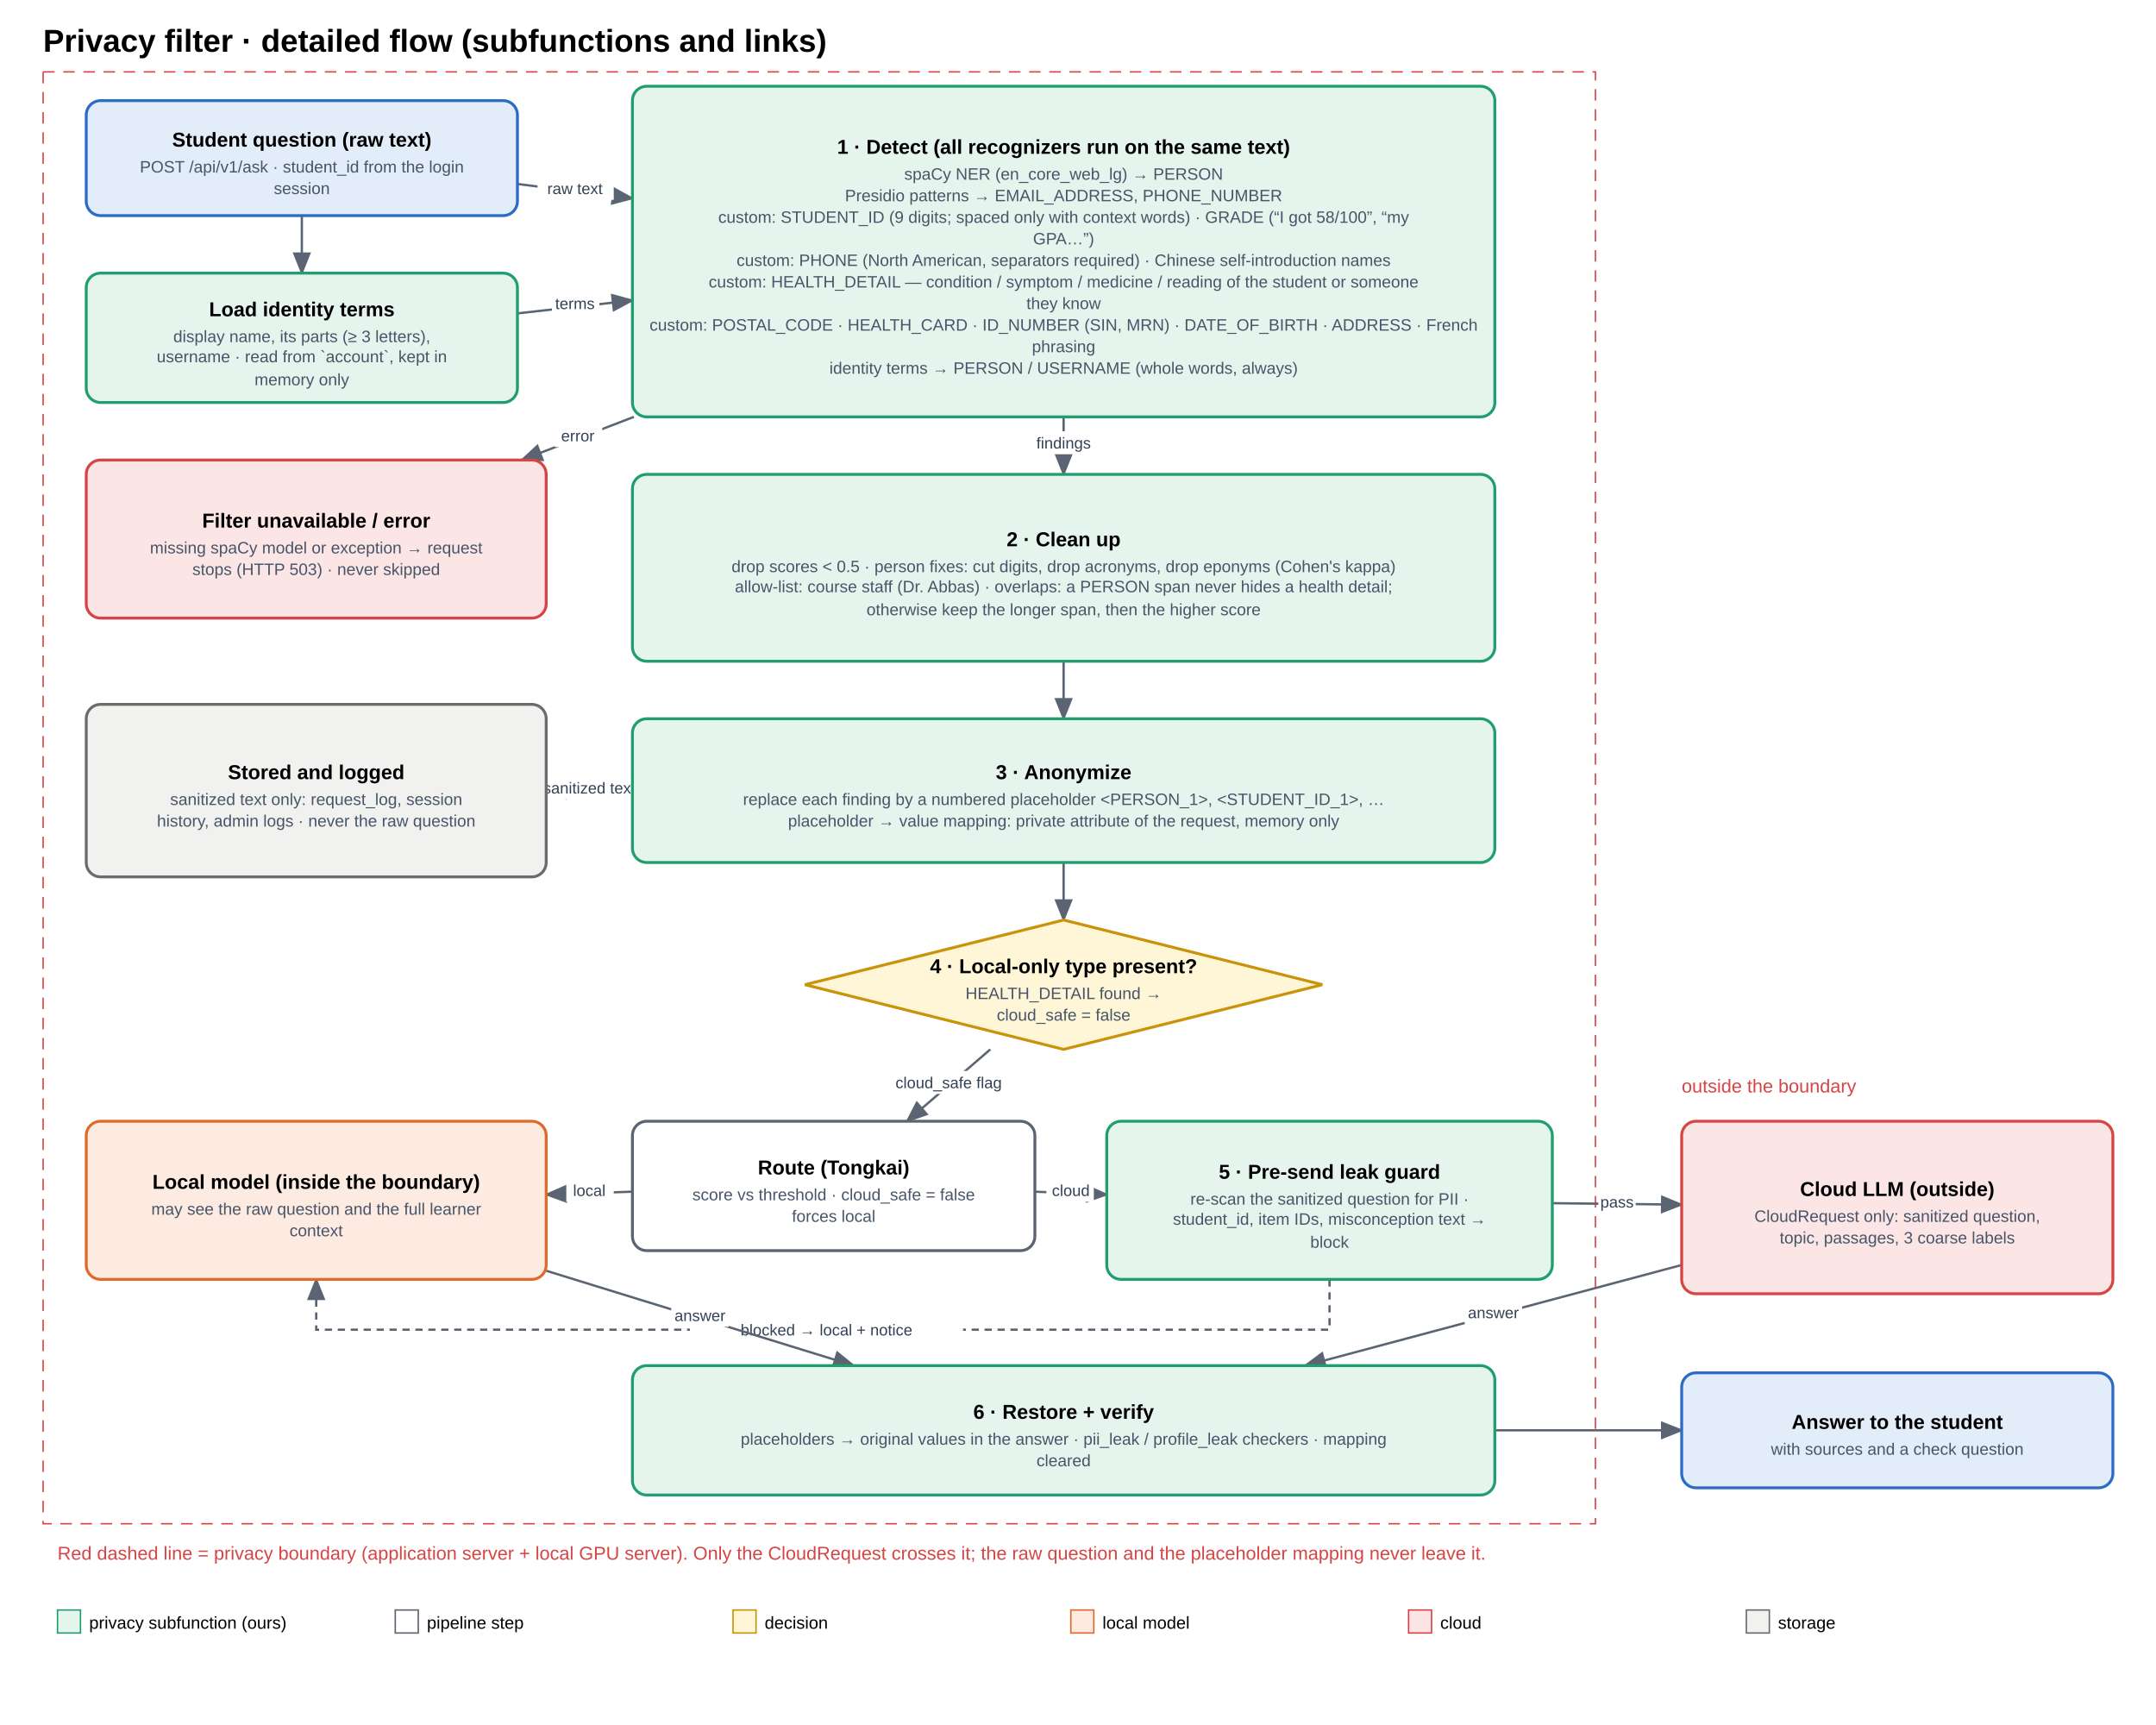
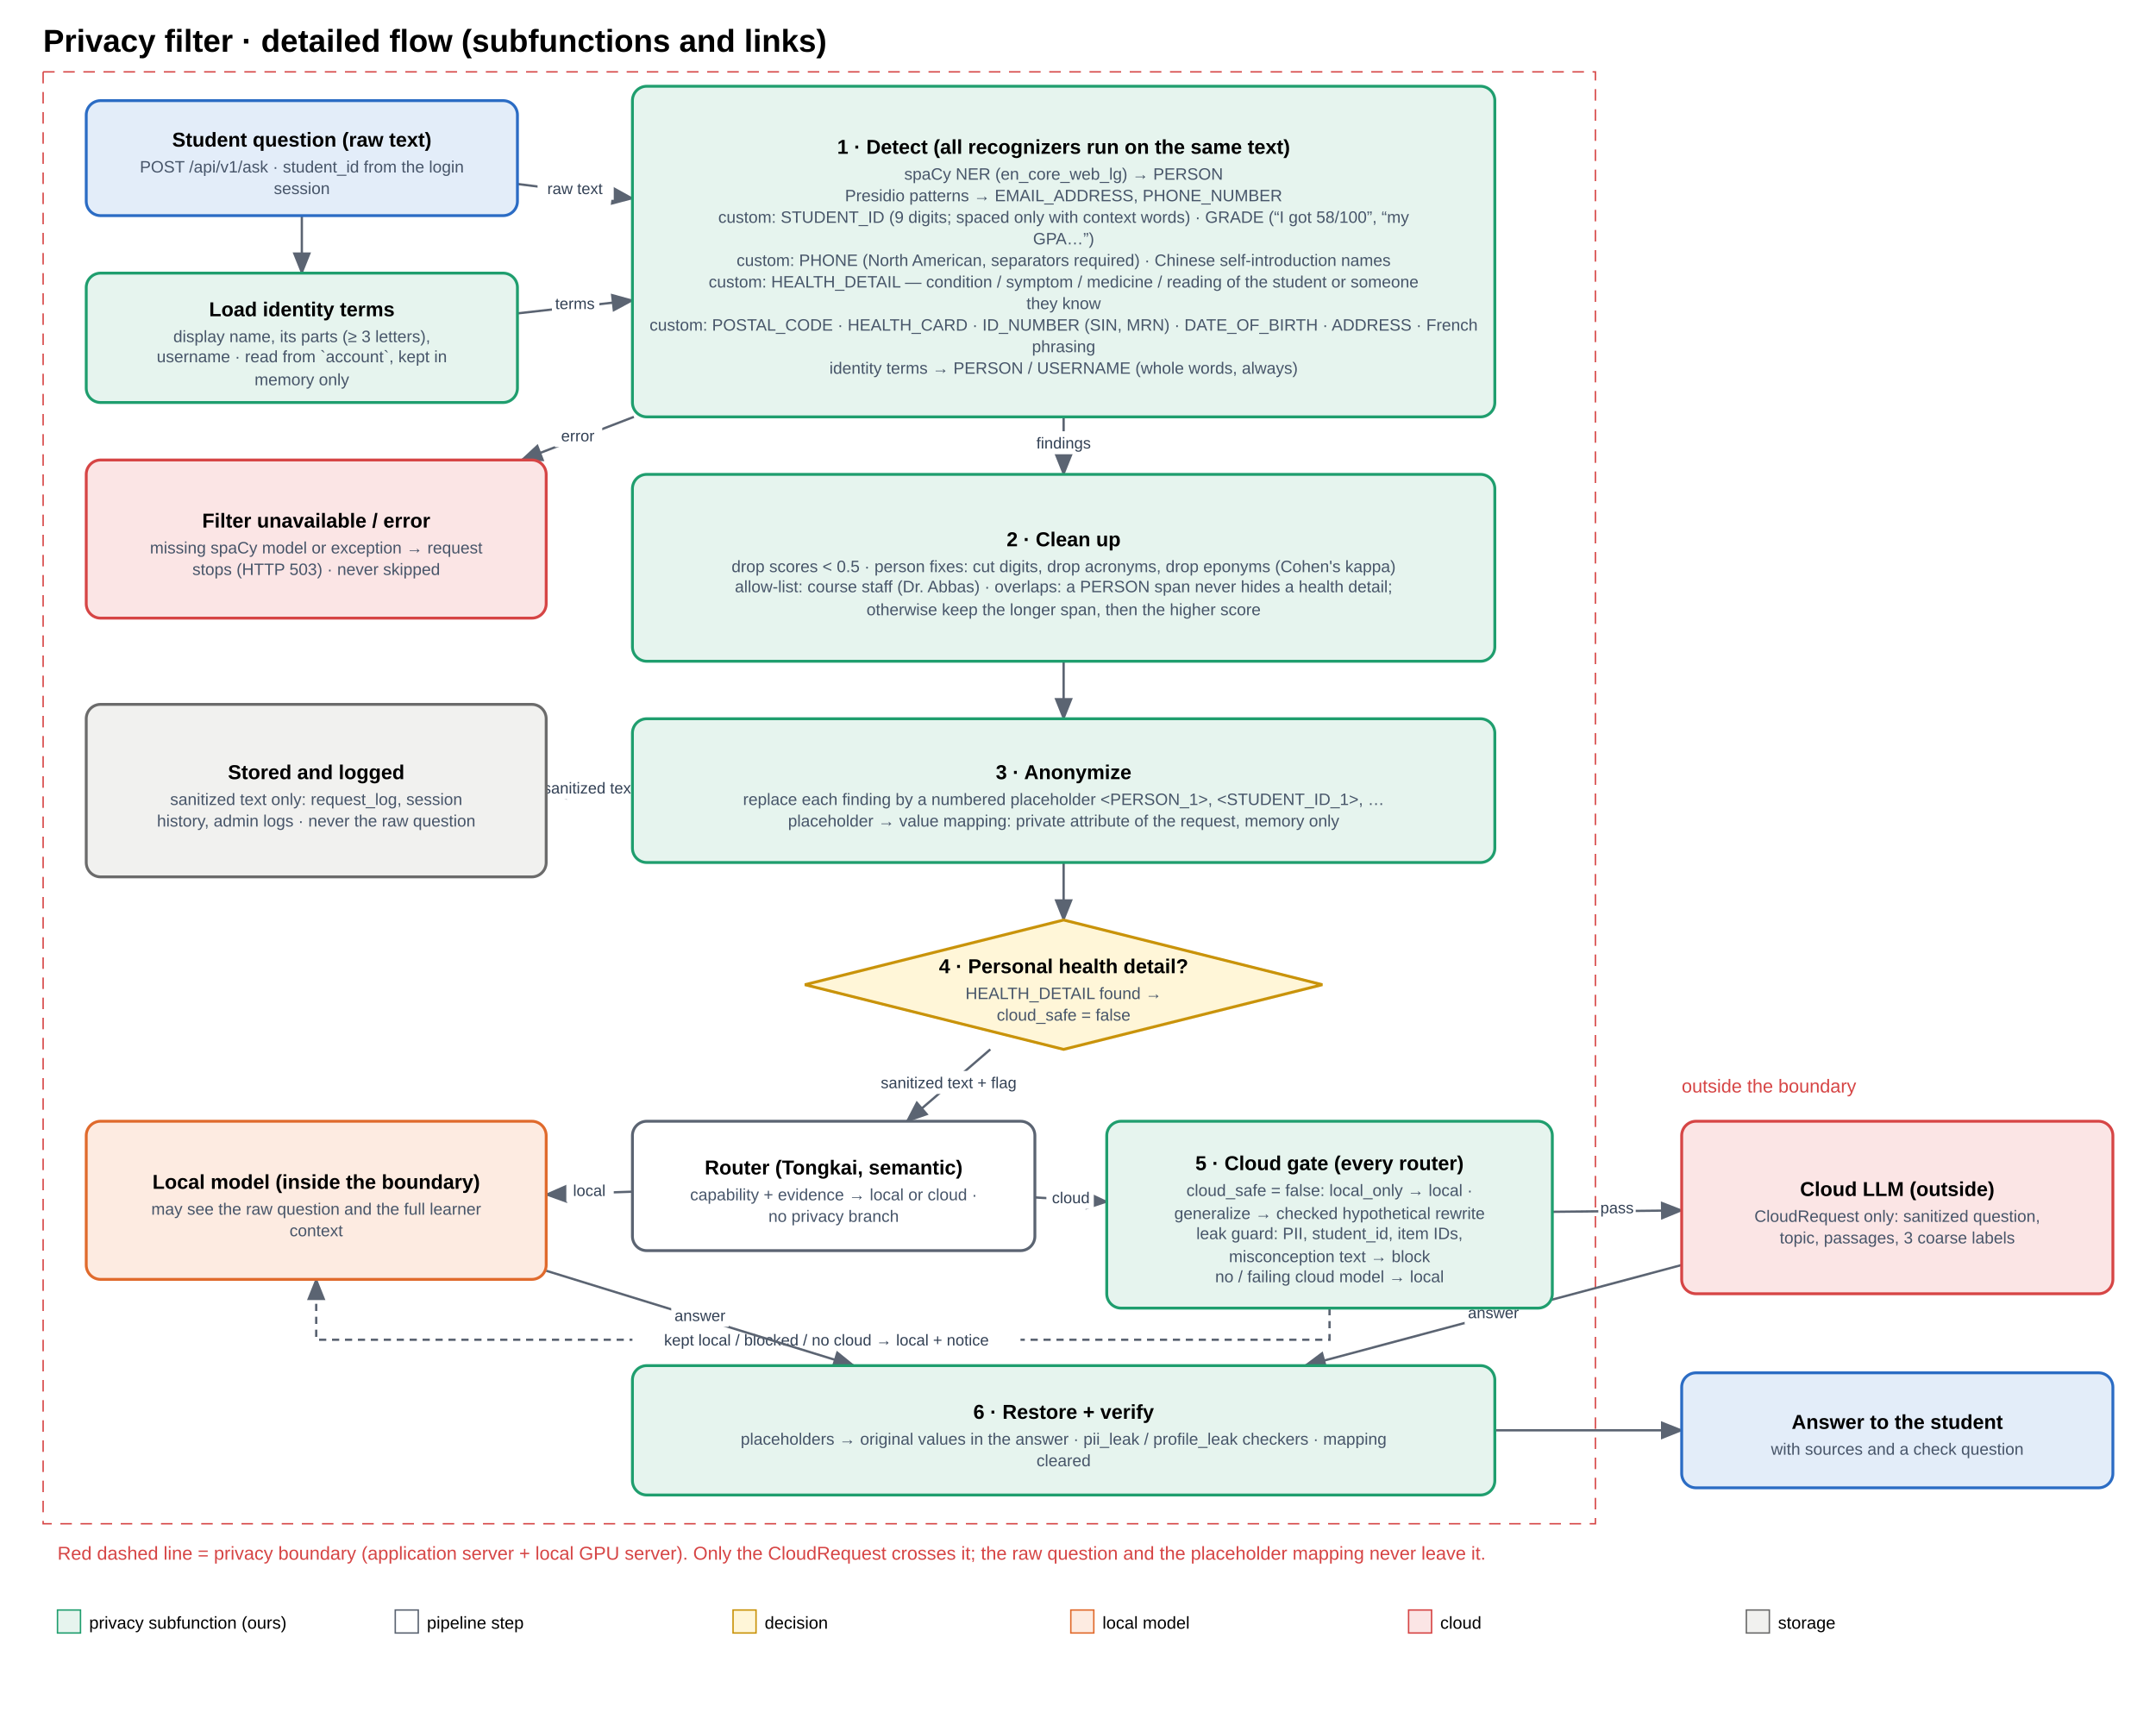
<svg xmlns="http://www.w3.org/2000/svg" width="1500" height="1200" font-family="Arial, sans-serif">
  <defs>
    <marker id="arr" markerWidth="10" markerHeight="8" refX="9" refY="4" orient="auto">
      <path d="M0,0 L10,4 L0,8 z" fill="#5b6472" />
    </marker>
  </defs>
  <rect width="1500" height="1200" fill="white" />
  <text x="30" y="36" font-size="22" font-weight="bold">Privacy filter · detailed flow (subfunctions and links)</text>
  <rect x="30" y="50" width="1080" height="1010" fill="none" stroke="#d64545" stroke-dasharray="8,6" />
  <text x="1170" y="760" font-size="13" fill="#d64545">outside the boundary</text>
  <text x="40" y="1085" font-size="13" fill="#d64545">Red dashed line = privacy boundary (application server + local GPU server). Only the CloudRequest crosses it; the raw question and the placeholder mapping never leave it.</text>
-   <polyline points="925,890 925,925 220,925 220,890" fill="none" stroke="#5b6472" stroke-width="1.6" stroke-dasharray="5,4" marker-end="url(#arr)" />
-   <rect x="480" y="917" width="190" height="16" fill="white" />
-   <text x="575" y="929" font-size="11" text-anchor="middle" fill="#334155">blocked → local + notice</text>
+   <polyline points="925,910 925,932 220,932 220,890" fill="none" stroke="#5b6472" stroke-width="1.6" stroke-dasharray="5,4" marker-end="url(#arr)" />
+   <rect x="440" y="924" width="270" height="16" fill="white" />
+   <text x="575" y="936" font-size="11" text-anchor="middle" fill="#334155">kept local / blocked / no cloud → local + notice</text>
  <line x1="210" y1="150" x2="210" y2="190" stroke="#5b6472" stroke-width="1.6" marker-end="url(#arr)" />
  <line x1="360" y1="128" x2="440" y2="138" stroke="#5b6472" stroke-width="1.6" marker-end="url(#arr)" />
  <rect x="374" y="123" width="53" height="16" fill="white" />
  <text x="400" y="135" font-size="11" text-anchor="middle" fill="#334155">raw text</text>
  <line x1="360" y1="218" x2="440" y2="209" stroke="#5b6472" stroke-width="1.6" marker-end="url(#arr)" />
  <rect x="384" y="203" width="33" height="16" fill="white" />
  <text x="400" y="215" font-size="11" text-anchor="middle" fill="#334155">terms</text>
  <line x1="740" y1="290" x2="740" y2="330" stroke="#5b6472" stroke-width="1.6" marker-end="url(#arr)" />
  <rect x="714" y="300" width="53" height="16" fill="white" />
  <text x="740" y="312" font-size="11" text-anchor="middle" fill="#334155">findings</text>
  <line x1="740" y1="460" x2="740" y2="500" stroke="#5b6472" stroke-width="1.6" marker-end="url(#arr)" />
  <line x1="740" y1="600" x2="740" y2="640" stroke="#5b6472" stroke-width="1.6" marker-end="url(#arr)" />
  <line x1="441" y1="290" x2="363" y2="320" stroke="#5b6472" stroke-width="1.6" marker-end="url(#arr)" />
  <rect x="386" y="295" width="33" height="16" fill="white" />
  <text x="402" y="307" font-size="11" text-anchor="middle" fill="#334155">error</text>
  <line x1="440" y1="550" x2="380" y2="550" stroke="#5b6472" stroke-width="1.6" marker-end="url(#arr)" />
  <rect x="364" y="540" width="92" height="16" fill="white" />
  <text x="410" y="552" font-size="11" text-anchor="middle" fill="#334155">sanitized text</text>
  <line x1="689" y1="730" x2="631" y2="780" stroke="#5b6472" stroke-width="1.6" marker-end="url(#arr)" />
-   <rect x="610" y="745" width="99" height="16" fill="white" />
-   <text x="660" y="757" font-size="11" text-anchor="middle" fill="#334155">cloud_safe flag</text>
+   <rect x="591" y="745" width="139" height="16" fill="white" />
+   <text x="660" y="757" font-size="11" text-anchor="middle" fill="#334155">sanitized text + flag</text>
  <line x1="440" y1="829" x2="380" y2="831" stroke="#5b6472" stroke-width="1.6" marker-end="url(#arr)" />
  <rect x="394" y="820" width="33" height="16" fill="white" />
  <text x="410" y="832" font-size="11" text-anchor="middle" fill="#334155">local</text>
-   <line x1="720" y1="829" x2="770" y2="831" stroke="#5b6472" stroke-width="1.6" marker-end="url(#arr)" />
-   <rect x="728" y="820" width="33" height="16" fill="white" />
-   <text x="745" y="832" font-size="11" text-anchor="middle" fill="#334155">cloud</text>
-   <line x1="1080" y1="837" x2="1170" y2="838" stroke="#5b6472" stroke-width="1.6" marker-end="url(#arr)" />
-   <rect x="1112" y="828" width="26" height="16" fill="white" />
-   <text x="1125" y="840" font-size="11" text-anchor="middle" fill="#334155">pass</text>
+   <line x1="720" y1="833" x2="770" y2="836" stroke="#5b6472" stroke-width="1.6" marker-end="url(#arr)" />
+   <rect x="728" y="825" width="33" height="16" fill="white" />
+   <text x="745" y="837" font-size="11" text-anchor="middle" fill="#334155">cloud</text>
+   <line x1="1080" y1="843" x2="1170" y2="842" stroke="#5b6472" stroke-width="1.6" marker-end="url(#arr)" />
+   <rect x="1112" y="832" width="26" height="16" fill="white" />
+   <text x="1125" y="844" font-size="11" text-anchor="middle" fill="#334155">pass</text>
  <line x1="380" y1="884" x2="594" y2="950" stroke="#5b6472" stroke-width="1.6" marker-end="url(#arr)" />
  <rect x="467" y="907" width="40" height="16" fill="white" />
  <text x="487" y="919" font-size="11" text-anchor="middle" fill="#334155">answer</text>
  <line x1="1170" y1="880" x2="908" y2="950" stroke="#5b6472" stroke-width="1.6" marker-end="url(#arr)" />
  <rect x="1019" y="905" width="40" height="16" fill="white" />
  <text x="1039" y="917" font-size="11" text-anchor="middle" fill="#334155">answer</text>
  <line x1="1040" y1="995" x2="1170" y2="995" stroke="#5b6472" stroke-width="1.6" marker-end="url(#arr)" />
  <rect x="60" y="70" width="300" height="80" rx="10" fill="#e3edf9" stroke="#2b6cc4" stroke-width="2" />
  <text x="210.0" y="102" font-size="14" font-weight="bold" text-anchor="middle">Student question (raw text)</text>
  <text x="210.0" y="120" font-size="11.5" fill="#475569" text-anchor="middle">POST /api/v1/ask · student_id from the login</text>
  <text x="210.0" y="135" font-size="11.5" fill="#475569" text-anchor="middle">session</text>
  <rect x="60" y="190" width="300" height="90" rx="10" fill="#e6f4ee" stroke="#1f9e6e" stroke-width="2" />
  <text x="210.0" y="220" font-size="14" font-weight="bold" text-anchor="middle">Load identity terms</text>
  <text x="210.0" y="238" font-size="11.5" fill="#475569" text-anchor="middle">display name, its parts (≥ 3 letters),</text>
  <text x="210.0" y="252" font-size="11.5" fill="#475569" text-anchor="middle">username · read from `account`, kept in</text>
  <text x="210.0" y="268" font-size="11.5" fill="#475569" text-anchor="middle">memory only</text>
  <rect x="440" y="60" width="600" height="230" rx="10" fill="#e6f4ee" stroke="#1f9e6e" stroke-width="2" />
  <text x="740.0" y="107" font-size="14" font-weight="bold" text-anchor="middle">1 · Detect (all recognizers run on the same text)</text>
  <text x="740.0" y="125" font-size="11.5" fill="#475569" text-anchor="middle">spaCy NER (en_core_web_lg) → PERSON</text>
  <text x="740.0" y="140" font-size="11.5" fill="#475569" text-anchor="middle">Presidio patterns → EMAIL_ADDRESS, PHONE_NUMBER</text>
  <text x="740.0" y="155" font-size="11.5" fill="#475569" text-anchor="middle">custom: STUDENT_ID (9 digits; spaced only with context words) · GRADE (“I got 58/100”, “my</text>
  <text x="740.0" y="170" font-size="11.5" fill="#475569" text-anchor="middle">GPA…”)</text>
  <text x="740.0" y="185" font-size="11.5" fill="#475569" text-anchor="middle">custom: PHONE (North American, separators required) · Chinese self-introduction names</text>
  <text x="740.0" y="200" font-size="11.5" fill="#475569" text-anchor="middle">custom: HEALTH_DETAIL — condition / symptom / medicine / reading of the student or someone</text>
  <text x="740.0" y="215" font-size="11.5" fill="#475569" text-anchor="middle">they know</text>
  <text x="740.0" y="230" font-size="11.5" fill="#475569" text-anchor="middle">custom: POSTAL_CODE · HEALTH_CARD · ID_NUMBER (SIN, MRN) · DATE_OF_BIRTH · ADDRESS · French</text>
  <text x="740.0" y="245" font-size="11.5" fill="#475569" text-anchor="middle">phrasing</text>
  <text x="740.0" y="260" font-size="11.5" fill="#475569" text-anchor="middle">identity terms → PERSON / USERNAME (whole words, always)</text>
  <rect x="440" y="330" width="600" height="130" rx="10" fill="#e6f4ee" stroke="#1f9e6e" stroke-width="2" />
  <text x="740.0" y="380" font-size="14" font-weight="bold" text-anchor="middle">2 · Clean up</text>
  <text x="740.0" y="398" font-size="11.5" fill="#475569" text-anchor="middle">drop scores &lt; 0.5 · person fixes: cut digits, drop acronyms, drop eponyms (Cohen's kappa)</text>
  <text x="740.0" y="412" font-size="11.5" fill="#475569" text-anchor="middle">allow-list: course staff (Dr. Abbas) · overlaps: a PERSON span never hides a health detail;</text>
  <text x="740.0" y="428" font-size="11.5" fill="#475569" text-anchor="middle">otherwise keep the longer span, then the higher score</text>
  <rect x="440" y="500" width="600" height="100" rx="10" fill="#e6f4ee" stroke="#1f9e6e" stroke-width="2" />
  <text x="740.0" y="542" font-size="14" font-weight="bold" text-anchor="middle">3 · Anonymize</text>
  <text x="740.0" y="560" font-size="11.5" fill="#475569" text-anchor="middle">replace each finding by a numbered placeholder &lt;PERSON_1&gt;, &lt;STUDENT_ID_1&gt;, …</text>
  <text x="740.0" y="575" font-size="11.5" fill="#475569" text-anchor="middle">placeholder → value mapping: private attribute of the request, memory only</text>
  <polygon points="740.0,640 920,685.0 740.0,730 560,685.0" fill="#fff6d8" stroke="#c9930a" stroke-width="2" />
-   <text x="740.0" y="677" font-size="14" font-weight="bold" text-anchor="middle">4 · Local-only type present?</text>
+   <text x="740.0" y="677" font-size="14" font-weight="bold" text-anchor="middle">4 · Personal health detail?</text>
  <text x="740.0" y="695" font-size="11.5" fill="#475569" text-anchor="middle">HEALTH_DETAIL found →</text>
  <text x="740.0" y="710" font-size="11.5" fill="#475569" text-anchor="middle">cloud_safe = false</text>
  <rect x="60" y="320" width="320" height="110" rx="10" fill="#fbe5e5" stroke="#d64545" stroke-width="2" />
  <text x="220.0" y="367" font-size="14" font-weight="bold" text-anchor="middle">Filter unavailable / error</text>
  <text x="220.0" y="385" font-size="11.5" fill="#475569" text-anchor="middle">missing spaCy model or exception → request</text>
  <text x="220.0" y="400" font-size="11.5" fill="#475569" text-anchor="middle">stops (HTTP 503) · never skipped</text>
  <rect x="60" y="490" width="320" height="120" rx="10" fill="#f1f1ef" stroke="#6b6b6b" stroke-width="2" />
  <text x="220.0" y="542" font-size="14" font-weight="bold" text-anchor="middle">Stored and logged</text>
  <text x="220.0" y="560" font-size="11.5" fill="#475569" text-anchor="middle">sanitized text only: request_log, session</text>
  <text x="220.0" y="575" font-size="11.5" fill="#475569" text-anchor="middle">history, admin logs · never the raw question</text>
  <rect x="440" y="780" width="280" height="90" rx="10" fill="#ffffff" stroke="#5b6472" stroke-width="2" />
-   <text x="580.0" y="817" font-size="14" font-weight="bold" text-anchor="middle">Route (Tongkai)</text>
-   <text x="580.0" y="835" font-size="11.5" fill="#475569" text-anchor="middle">score vs threshold · cloud_safe = false</text>
-   <text x="580.0" y="850" font-size="11.5" fill="#475569" text-anchor="middle">forces local</text>
+   <text x="580.0" y="817" font-size="14" font-weight="bold" text-anchor="middle">Router (Tongkai, semantic)</text>
+   <text x="580.0" y="835" font-size="11.5" fill="#475569" text-anchor="middle">capability + evidence → local or cloud ·</text>
+   <text x="580.0" y="850" font-size="11.5" fill="#475569" text-anchor="middle">no privacy branch</text>
  <rect x="60" y="780" width="320" height="110" rx="10" fill="#fdebe1" stroke="#e06a2c" stroke-width="2" />
  <text x="220.0" y="827" font-size="14" font-weight="bold" text-anchor="middle">Local model (inside the boundary)</text>
  <text x="220.0" y="845" font-size="11.5" fill="#475569" text-anchor="middle">may see the raw question and the full learner</text>
  <text x="220.0" y="860" font-size="11.5" fill="#475569" text-anchor="middle">context</text>
-   <rect x="770" y="780" width="310" height="110" rx="10" fill="#e6f4ee" stroke="#1f9e6e" stroke-width="2" />
-   <text x="925.0" y="820" font-size="14" font-weight="bold" text-anchor="middle">5 · Pre-send leak guard</text>
-   <text x="925.0" y="838" font-size="11.5" fill="#475569" text-anchor="middle">re-scan the sanitized question for PII ·</text>
-   <text x="925.0" y="852" font-size="11.5" fill="#475569" text-anchor="middle">student_id, item IDs, misconception text →</text>
-   <text x="925.0" y="868" font-size="11.5" fill="#475569" text-anchor="middle">block</text>
+   <rect x="770" y="780" width="310" height="130" rx="10" fill="#e6f4ee" stroke="#1f9e6e" stroke-width="2" />
+   <text x="925.0" y="814" font-size="14" font-weight="bold" text-anchor="middle">5 · Cloud gate (every router)</text>
+   <text x="925.0" y="832" font-size="11.5" fill="#475569" text-anchor="middle">cloud_safe = false: local_only → local ·</text>
+   <text x="925.0" y="848" font-size="11.5" fill="#475569" text-anchor="middle">generalize → checked hypothetical rewrite</text>
+   <text x="925.0" y="862" font-size="11.5" fill="#475569" text-anchor="middle">leak guard: PII, student_id, item IDs,</text>
+   <text x="925.0" y="878" font-size="11.5" fill="#475569" text-anchor="middle">misconception text → block</text>
+   <text x="925.0" y="892" font-size="11.5" fill="#475569" text-anchor="middle">no / failing cloud model → local</text>
  <rect x="1170" y="780" width="300" height="120" rx="10" fill="#fbe5e5" stroke="#d64545" stroke-width="2" />
  <text x="1320.0" y="832" font-size="14" font-weight="bold" text-anchor="middle">Cloud LLM (outside)</text>
  <text x="1320.0" y="850" font-size="11.5" fill="#475569" text-anchor="middle">CloudRequest only: sanitized question,</text>
  <text x="1320.0" y="865" font-size="11.5" fill="#475569" text-anchor="middle">topic, passages, 3 coarse labels</text>
  <rect x="440" y="950" width="600" height="90" rx="10" fill="#e6f4ee" stroke="#1f9e6e" stroke-width="2" />
  <text x="740.0" y="987" font-size="14" font-weight="bold" text-anchor="middle">6 · Restore + verify</text>
  <text x="740.0" y="1005" font-size="11.5" fill="#475569" text-anchor="middle">placeholders → original values in the answer · pii_leak / profile_leak checkers · mapping</text>
  <text x="740.0" y="1020" font-size="11.5" fill="#475569" text-anchor="middle">cleared</text>
  <rect x="1170" y="955" width="300" height="80" rx="10" fill="#e3edf9" stroke="#2b6cc4" stroke-width="2" />
  <text x="1320.0" y="994" font-size="14" font-weight="bold" text-anchor="middle">Answer to the student</text>
  <text x="1320.0" y="1012" font-size="11.5" fill="#475569" text-anchor="middle">with sources and a check question</text>
  <rect x="40" y="1120" width="16" height="16" fill="#e6f4ee" stroke="#1f9e6e" />
  <text x="62" y="1133" font-size="12">privacy subfunction (ours)</text>
  <rect x="275" y="1120" width="16" height="16" fill="#ffffff" stroke="#5b6472" />
  <text x="297" y="1133" font-size="12">pipeline step</text>
  <rect x="510" y="1120" width="16" height="16" fill="#fff6d8" stroke="#c9930a" />
  <text x="532" y="1133" font-size="12">decision</text>
  <rect x="745" y="1120" width="16" height="16" fill="#fdebe1" stroke="#e06a2c" />
  <text x="767" y="1133" font-size="12">local model</text>
  <rect x="980" y="1120" width="16" height="16" fill="#fbe5e5" stroke="#d64545" />
  <text x="1002" y="1133" font-size="12">cloud</text>
  <rect x="1215" y="1120" width="16" height="16" fill="#f1f1ef" stroke="#6b6b6b" />
  <text x="1237" y="1133" font-size="12">storage</text>
</svg>
